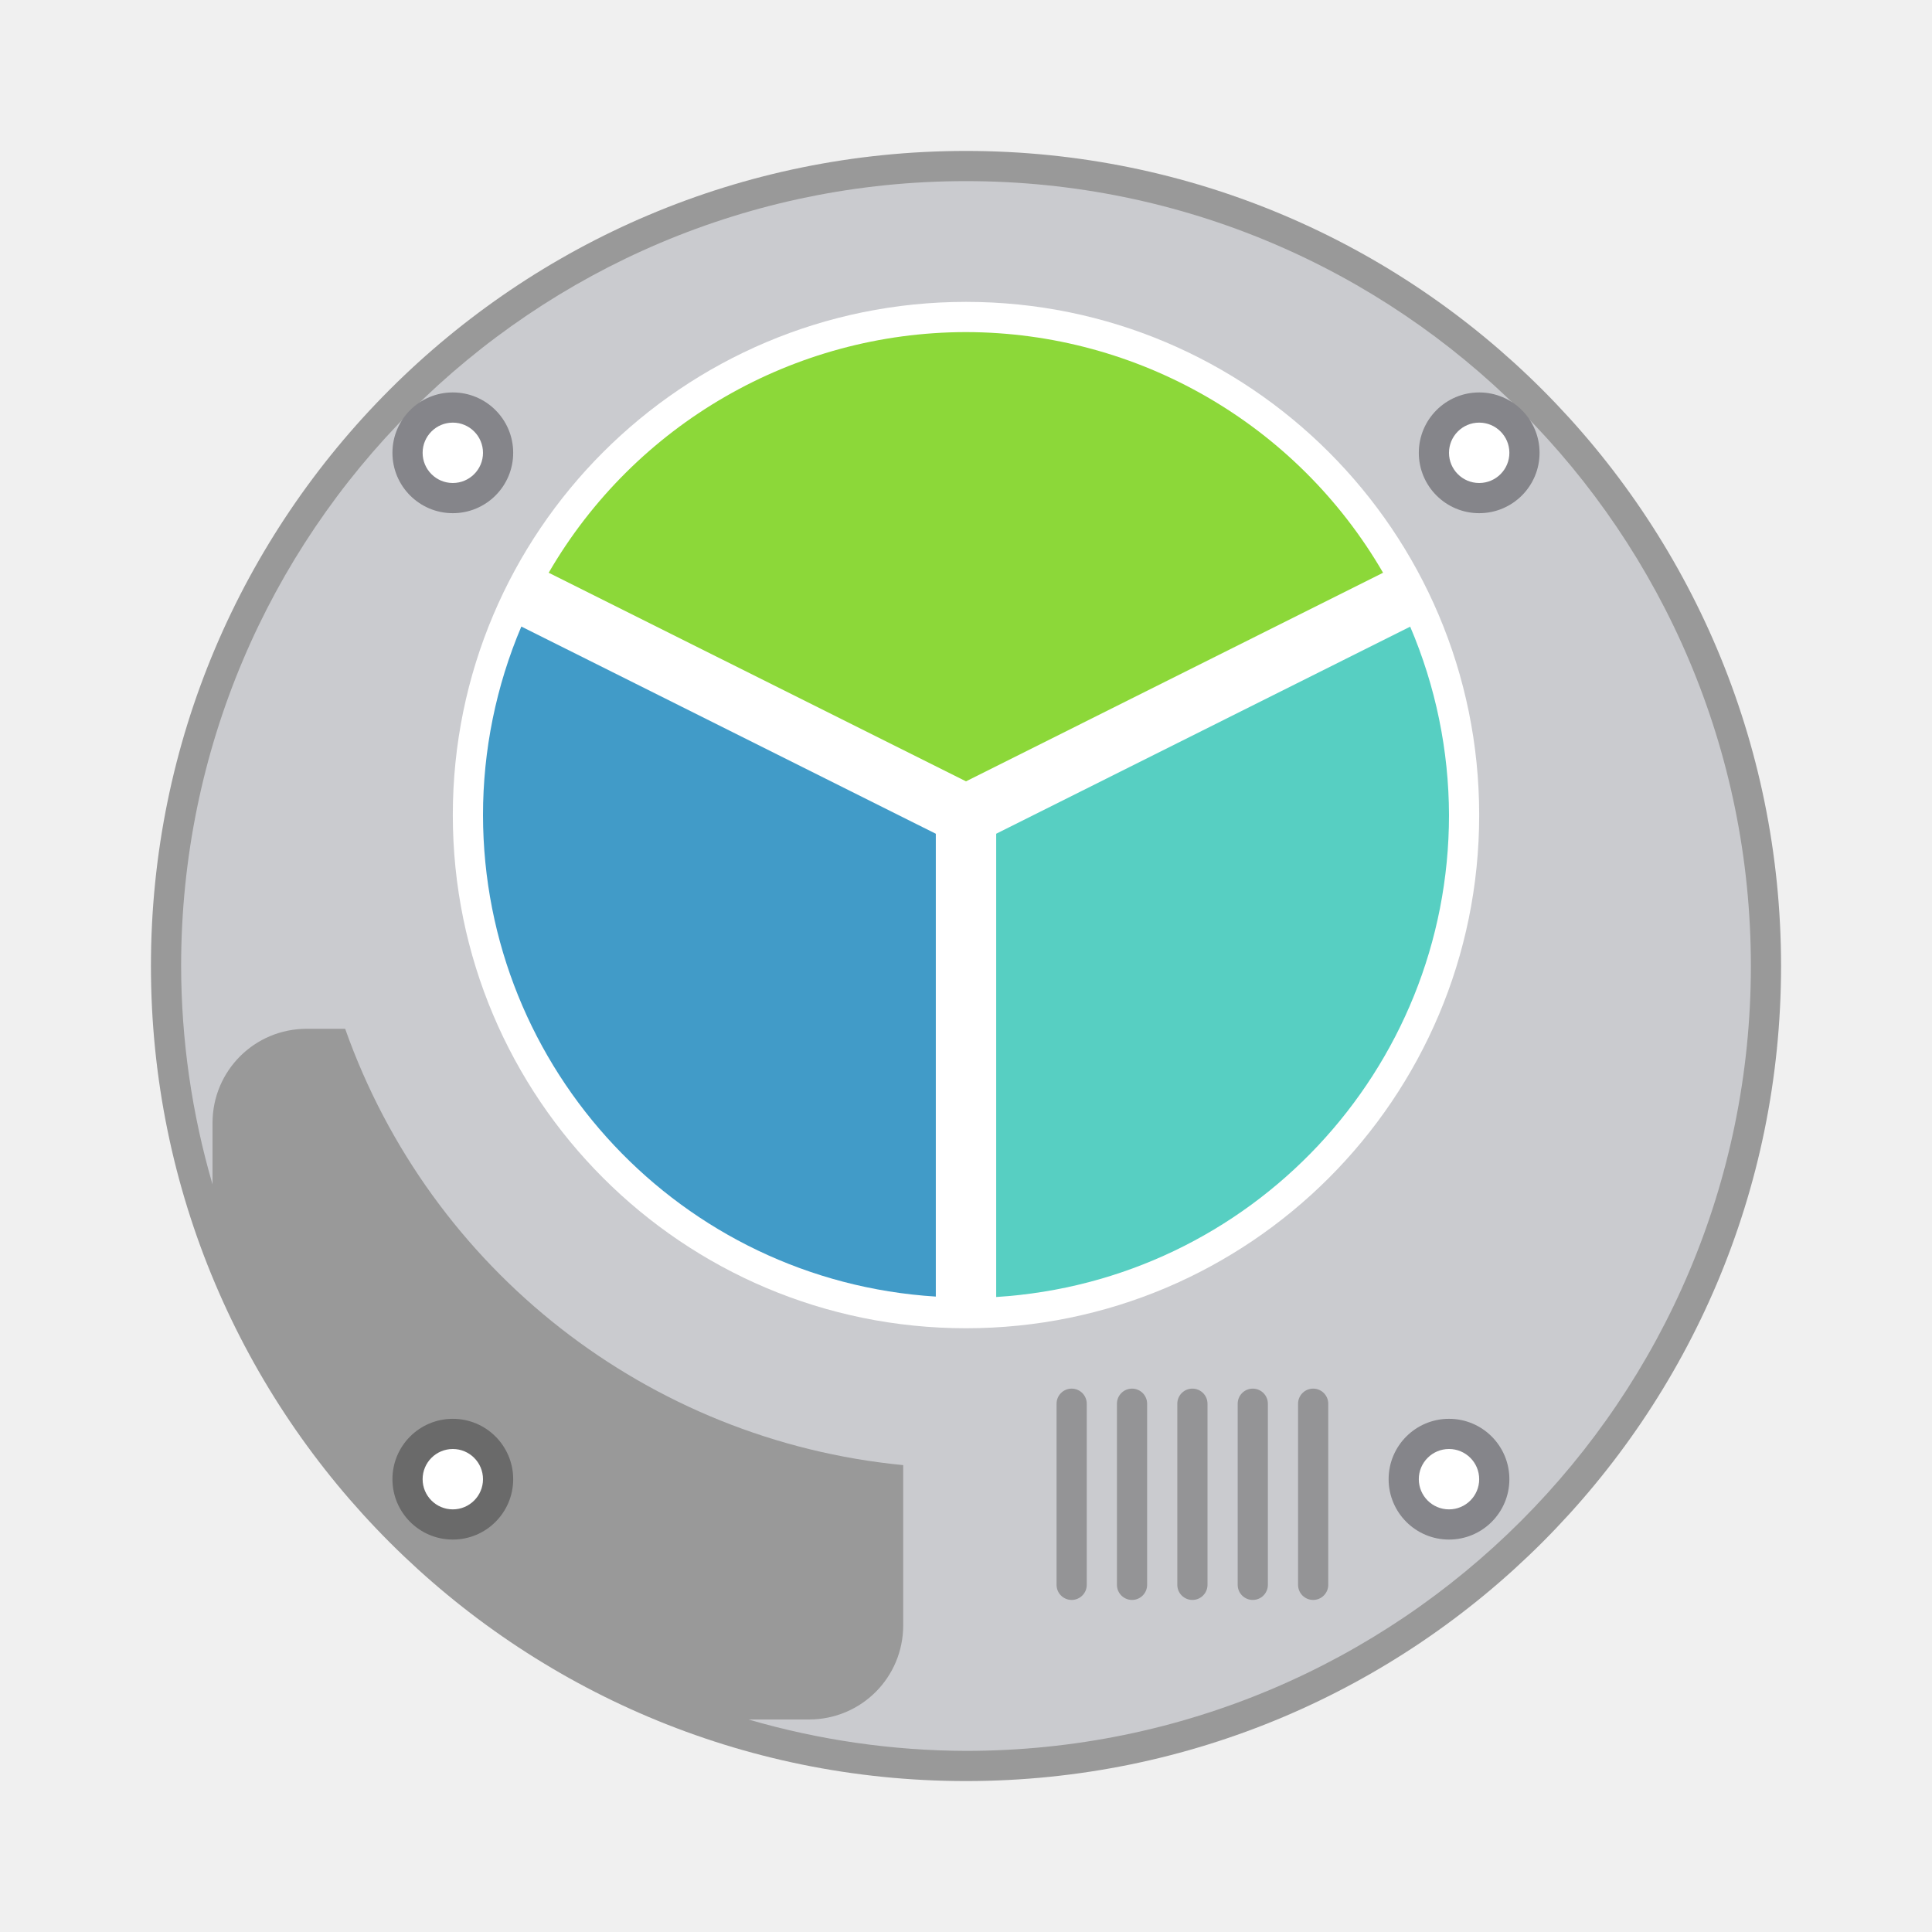
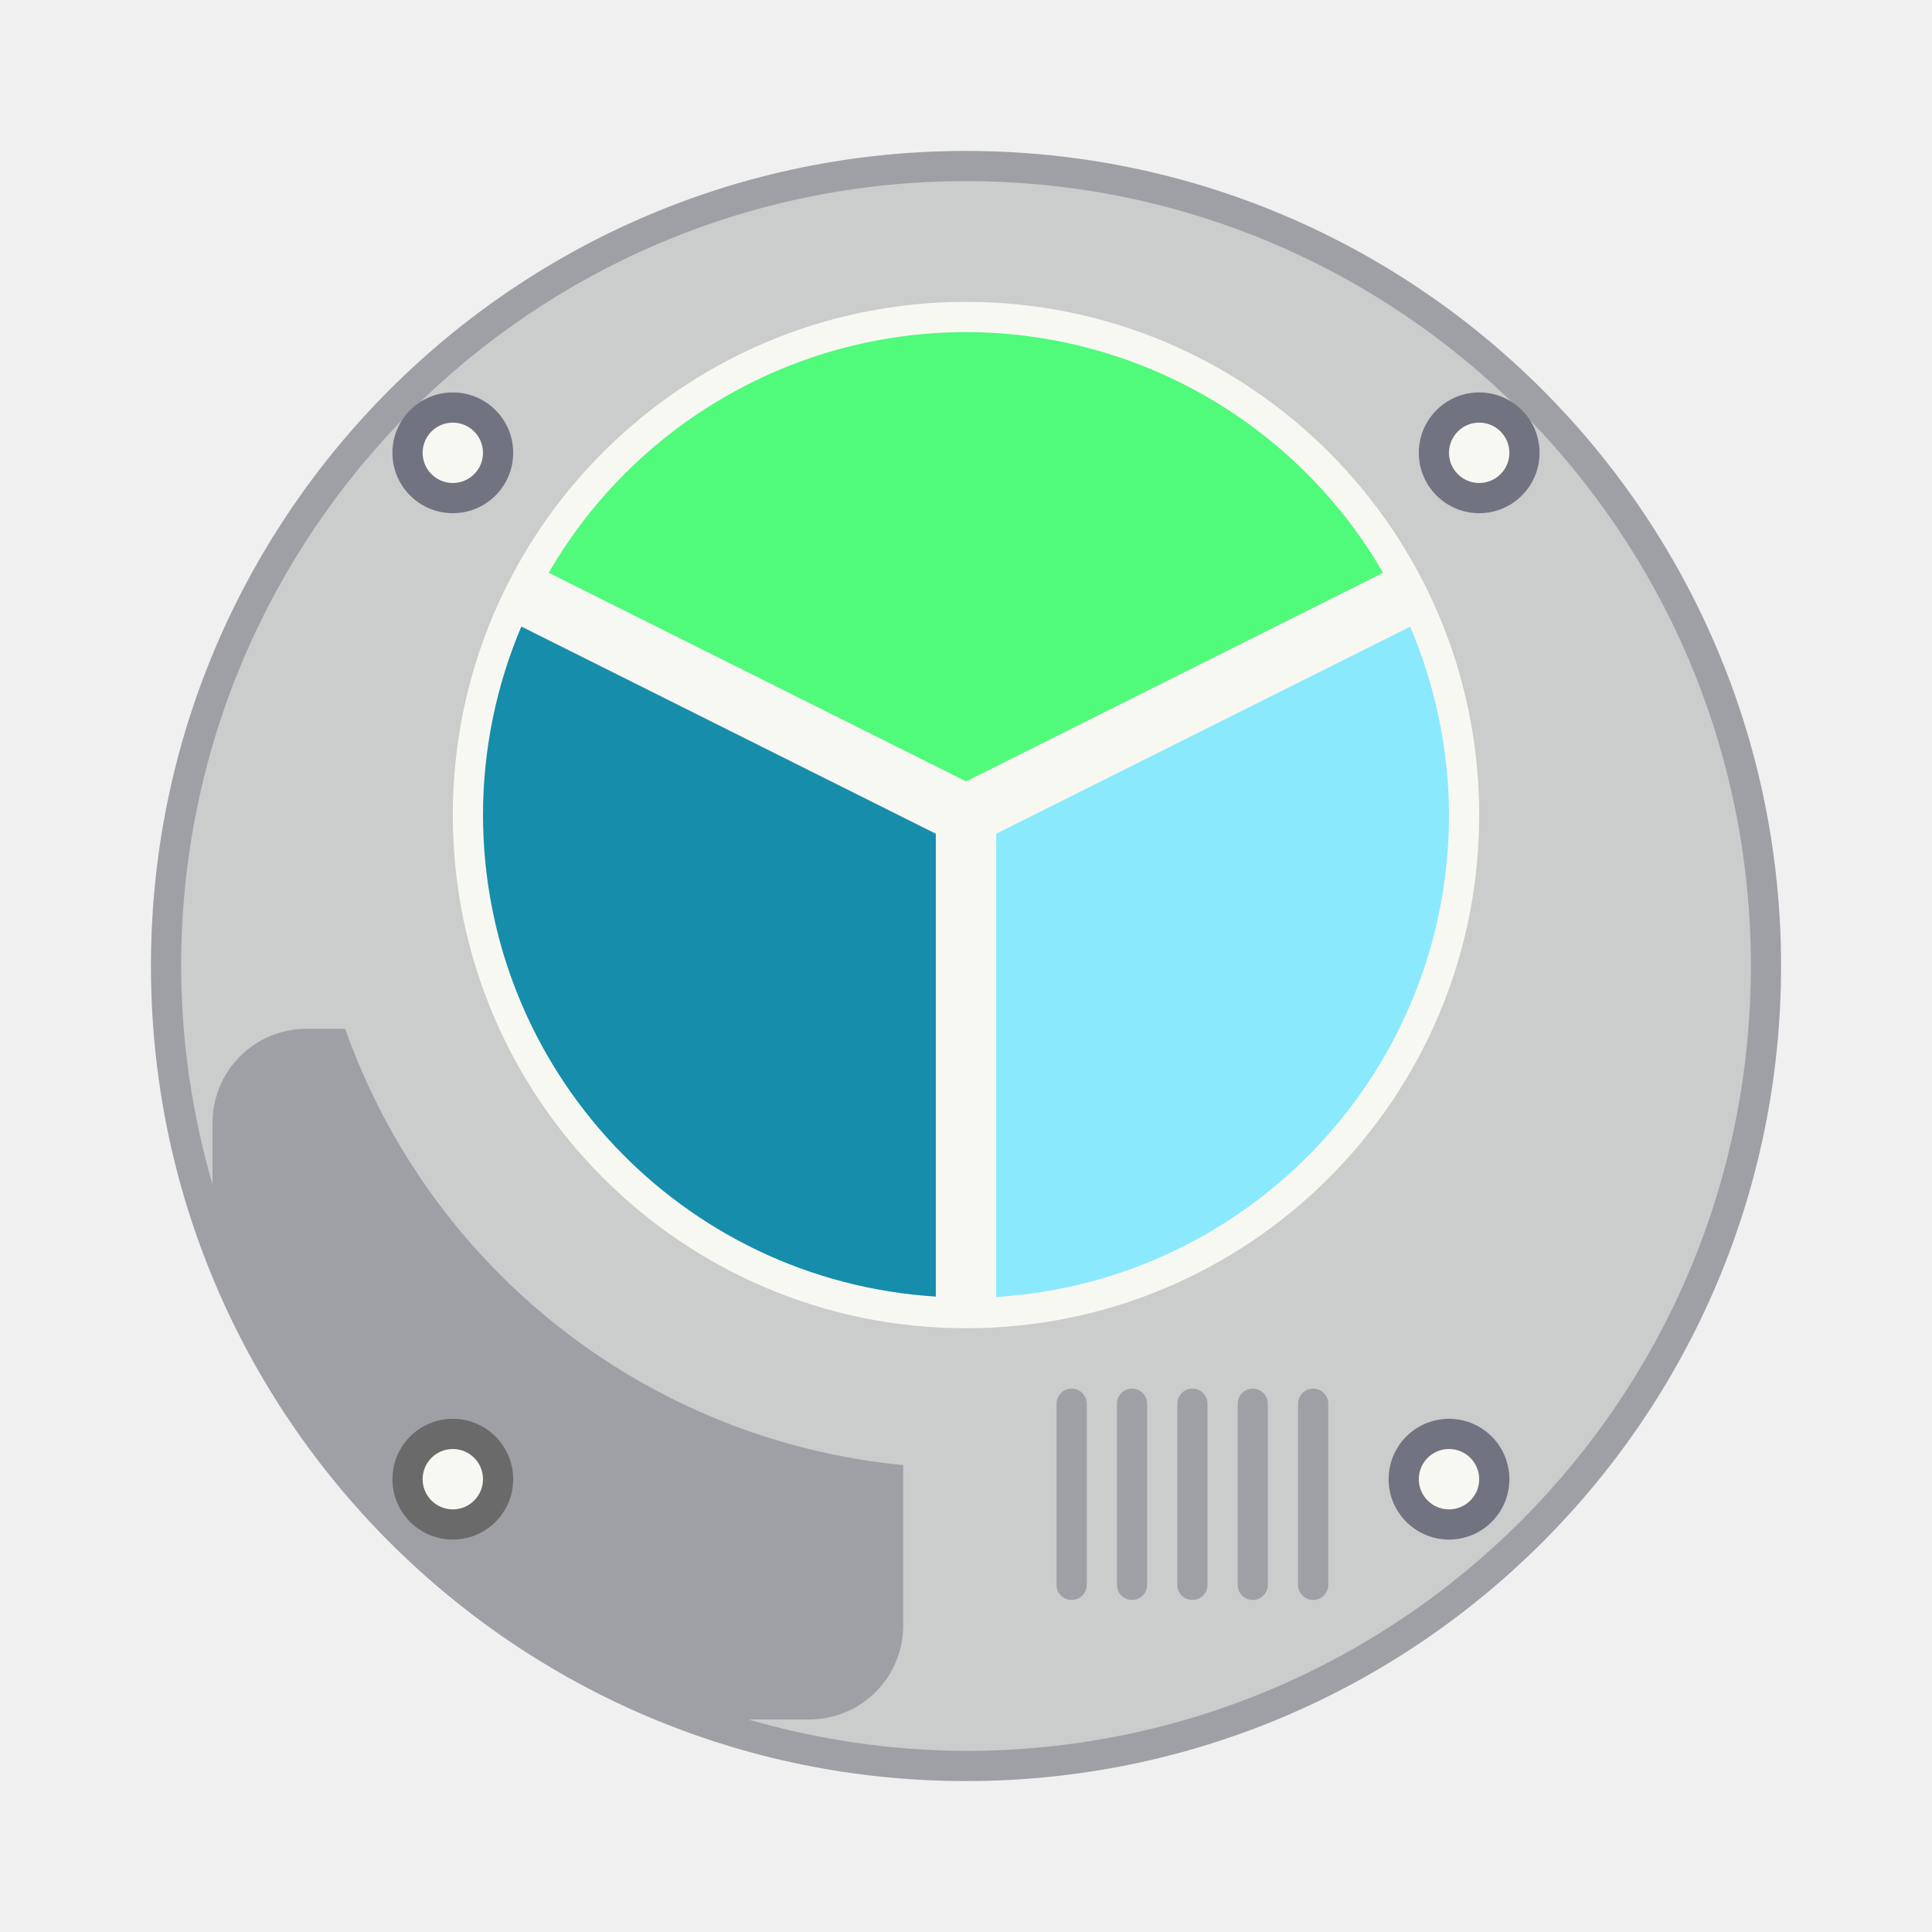
<svg xmlns="http://www.w3.org/2000/svg" width="64" height="64" version="1.1">
-   <circle cx="32" cy="32" r="27" fill="#999" style="paint-order:stroke fill markers" />
-   <path d="m32 6a26 26 0 0 0-26 26 26 26 0 0 0 1.04 7.235v-2.035c0-1.728 1.391-3.12 3.12-3.12h1.274a21.84 21.84 0 0 0 18.486 14.454v5.306c0 1.728-1.391 3.12-3.12 3.12h-2.007a26 26 0 0 0 7.207 1.04 26 26 0 0 0 26-26 26 26 0 0 0-26-26z" fill="#cacbcf" stroke-width="1.04" style="paint-order:stroke fill markers" />
+   <circle cx="32" cy="32" r="27" fill="#9ea0a6" style="paint-order:stroke fill markers" />
+   <path d="m32 6a26 26 0 0 0-26 26 26 26 0 0 0 1.04 7.235v-2.035c0-1.728 1.391-3.12 3.12-3.12h1.274a21.84 21.84 0 0 0 18.486 14.454v5.306c0 1.728-1.391 3.12-3.12 3.12h-2.007a26 26 0 0 0 7.207 1.04 26 26 0 0 0 26-26 26 26 0 0 0-26-26z" fill="#cbcccc" stroke-width="1.04" style="paint-order:stroke fill markers" />
  <g transform="translate(-2,2)">
-     <path d="m53 13a2 2 0 1 1-4 0 2 2 0 0 1 4 0z" fill="#85858a" />
-     <path d="m52 13a1 1 0 1 0-2 0 1 1 0 0 0 2 0z" fill="#fff" />
+     <path d="m53 13a2 2 0 1 1-4 0 2 2 0 0 1 4 0z" fill="#717380" />
+     <path d="m52 13a1 1 0 1 0-2 0 1 1 0 0 0 2 0z" fill="#f8f8f2" />
  </g>
  <g transform="translate(0,4)">
-     <path d="m17 11a2 2 0 1 1-4 0 2 2 0 0 1 4 0z" fill="#85858a" />
-     <path d="m16 11a1 1 0 1 0-2 0 1 1 0 0 0 2 0z" fill="#fff" />
+     <path d="m17 11a2 2 0 1 1-4 0 2 2 0 0 1 4 0z" fill="#717380" />
+     <path d="m16 11a1 1 0 1 0-2 0 1 1 0 0 0 2 0z" fill="#f8f8f2" />
  </g>
-   <path d="m48 27.122c0 8.715-7.163 15.878-16 15.878s-16-7.163-16-15.878c0-8.958 7.163-16.122 16-16.122s16 7.164 16 16.122" fill="#fff" fill-rule="evenodd" />
-   <path d="m32 10c-9.388 0-17 7.61-17 17 0 9.388 7.612 17 17 17s17-7.612 17-17c0-9.39-7.612-17-17-17zm10.417 27.418a14.714 14.714 0 0 1-4.683 3.159 14.646 14.646 0 0 1-5.734 1.155c-1.99 0-3.92-0.388-5.734-1.155a14.714 14.714 0 0 1-4.683-3.16 14.67 14.67 0 0 1-4.317-10.417 14.676 14.676 0 0 1 4.316-10.417 14.658 14.658 0 0 1 4.684-3.16 14.632 14.632 0 0 1 5.734-1.155c1.99 0 3.92 0.39 5.734 1.157a14.655 14.655 0 0 1 4.683 3.158 14.676 14.676 0 0 1 4.317 10.417 14.673 14.673 0 0 1-4.316 10.418z" fill="#fff" />
-   <g transform="matrix(-1,0,0,1,44,46)" fill="#949496" fill-rule="evenodd">
+   <path d="m48 27.122c0 8.715-7.163 15.878-16 15.878s-16-7.163-16-15.878c0-8.958 7.163-16.122 16-16.122s16 7.164 16 16.122" fill="#f8f8f2" fill-rule="evenodd" />
+   <path d="m32 10c-9.388 0-17 7.61-17 17 0 9.388 7.612 17 17 17s17-7.612 17-17c0-9.39-7.612-17-17-17zm10.417 27.418a14.714 14.714 0 0 1-4.683 3.159 14.646 14.646 0 0 1-5.734 1.155c-1.99 0-3.92-0.388-5.734-1.155a14.714 14.714 0 0 1-4.683-3.16 14.67 14.67 0 0 1-4.317-10.417 14.676 14.676 0 0 1 4.316-10.417 14.658 14.658 0 0 1 4.684-3.16 14.632 14.632 0 0 1 5.734-1.155c1.99 0 3.92 0.39 5.734 1.157a14.655 14.655 0 0 1 4.683 3.158 14.676 14.676 0 0 1 4.317 10.417 14.673 14.673 0 0 1-4.316 10.418z" fill="#f8f8f2" />
+   <g transform="matrix(-1,0,0,1,44,46)" fill="#9ea0a6" fill-rule="evenodd">
    <rect width="1" height="7" rx=".5" />
    <rect x="2" width="1" height="7" rx=".5" />
    <rect x="4" width="1" height="7" rx=".5" />
    <rect x="6" width="1" height="7" rx=".5" />
    <rect x="8" width="1" height="7" rx=".5" />
  </g>
  <g transform="translate(-3,-2)">
-     <path d="m53 51a2 2 0 1 1-4 0 2 2 0 0 1 4 0z" fill="#85858a" />
-     <path d="m52 51a1 1 0 1 0-2 0 1 1 0 0 0 2 0z" fill="#fff" />
+     <path d="m53 51a2 2 0 1 1-4 0 2 2 0 0 1 4 0z" fill="#717380" />
+     <path d="m52 51a1 1 0 1 0-2 0 1 1 0 0 0 2 0z" fill="#f8f8f2" />
  </g>
  <g transform="translate(0,-4)">
    <path d="m17 53a2 2 0 1 1-4 0 2 2 0 0 1 4 0z" fill="#6a6a6a" />
-     <path d="m16 53a1 1 0 1 0-2 0 1 1 0 0 0 2 0z" fill="#fff" />
+     <path d="m16 53a1 1 0 1 0-2 0 1 1 0 0 0 2 0z" fill="#f8f8f2" />
  </g>
  <g transform="matrix(2 0 0 2 76.638 -61.519)" stroke-width=".5">
-     <path d="m-22.319 36.26a8 8 0 0 0-6.912 3.986l6.912 3.455 6.908-3.455a8 8 0 0 0-6.908-3.986z" fill="#8cd839" />
-     <path d="m-29.684 41.137a8 8 0 0 0-0.635 3.123 8 8 0 0 0 7.5 7.975v-7.666z" fill="#419bc8" />
-     <path d="m-14.962 41.139-6.857 3.43v7.673a8 8 0 0 0 7.5-7.982 8 8 0 0 0-0.643-3.121z" fill="#57cfc2" />
+     <path d="m-22.319 36.26a8 8 0 0 0-6.912 3.986l6.912 3.455 6.908-3.455a8 8 0 0 0-6.908-3.986z" fill="#50fa7b" />
+     <path d="m-29.684 41.137a8 8 0 0 0-0.635 3.123 8 8 0 0 0 7.5 7.975v-7.666z" fill="#168daa" />
+     <path d="m-14.962 41.139-6.857 3.43v7.673a8 8 0 0 0 7.5-7.982 8 8 0 0 0-0.643-3.121z" fill="#8be9fd" />
  </g>
</svg>
